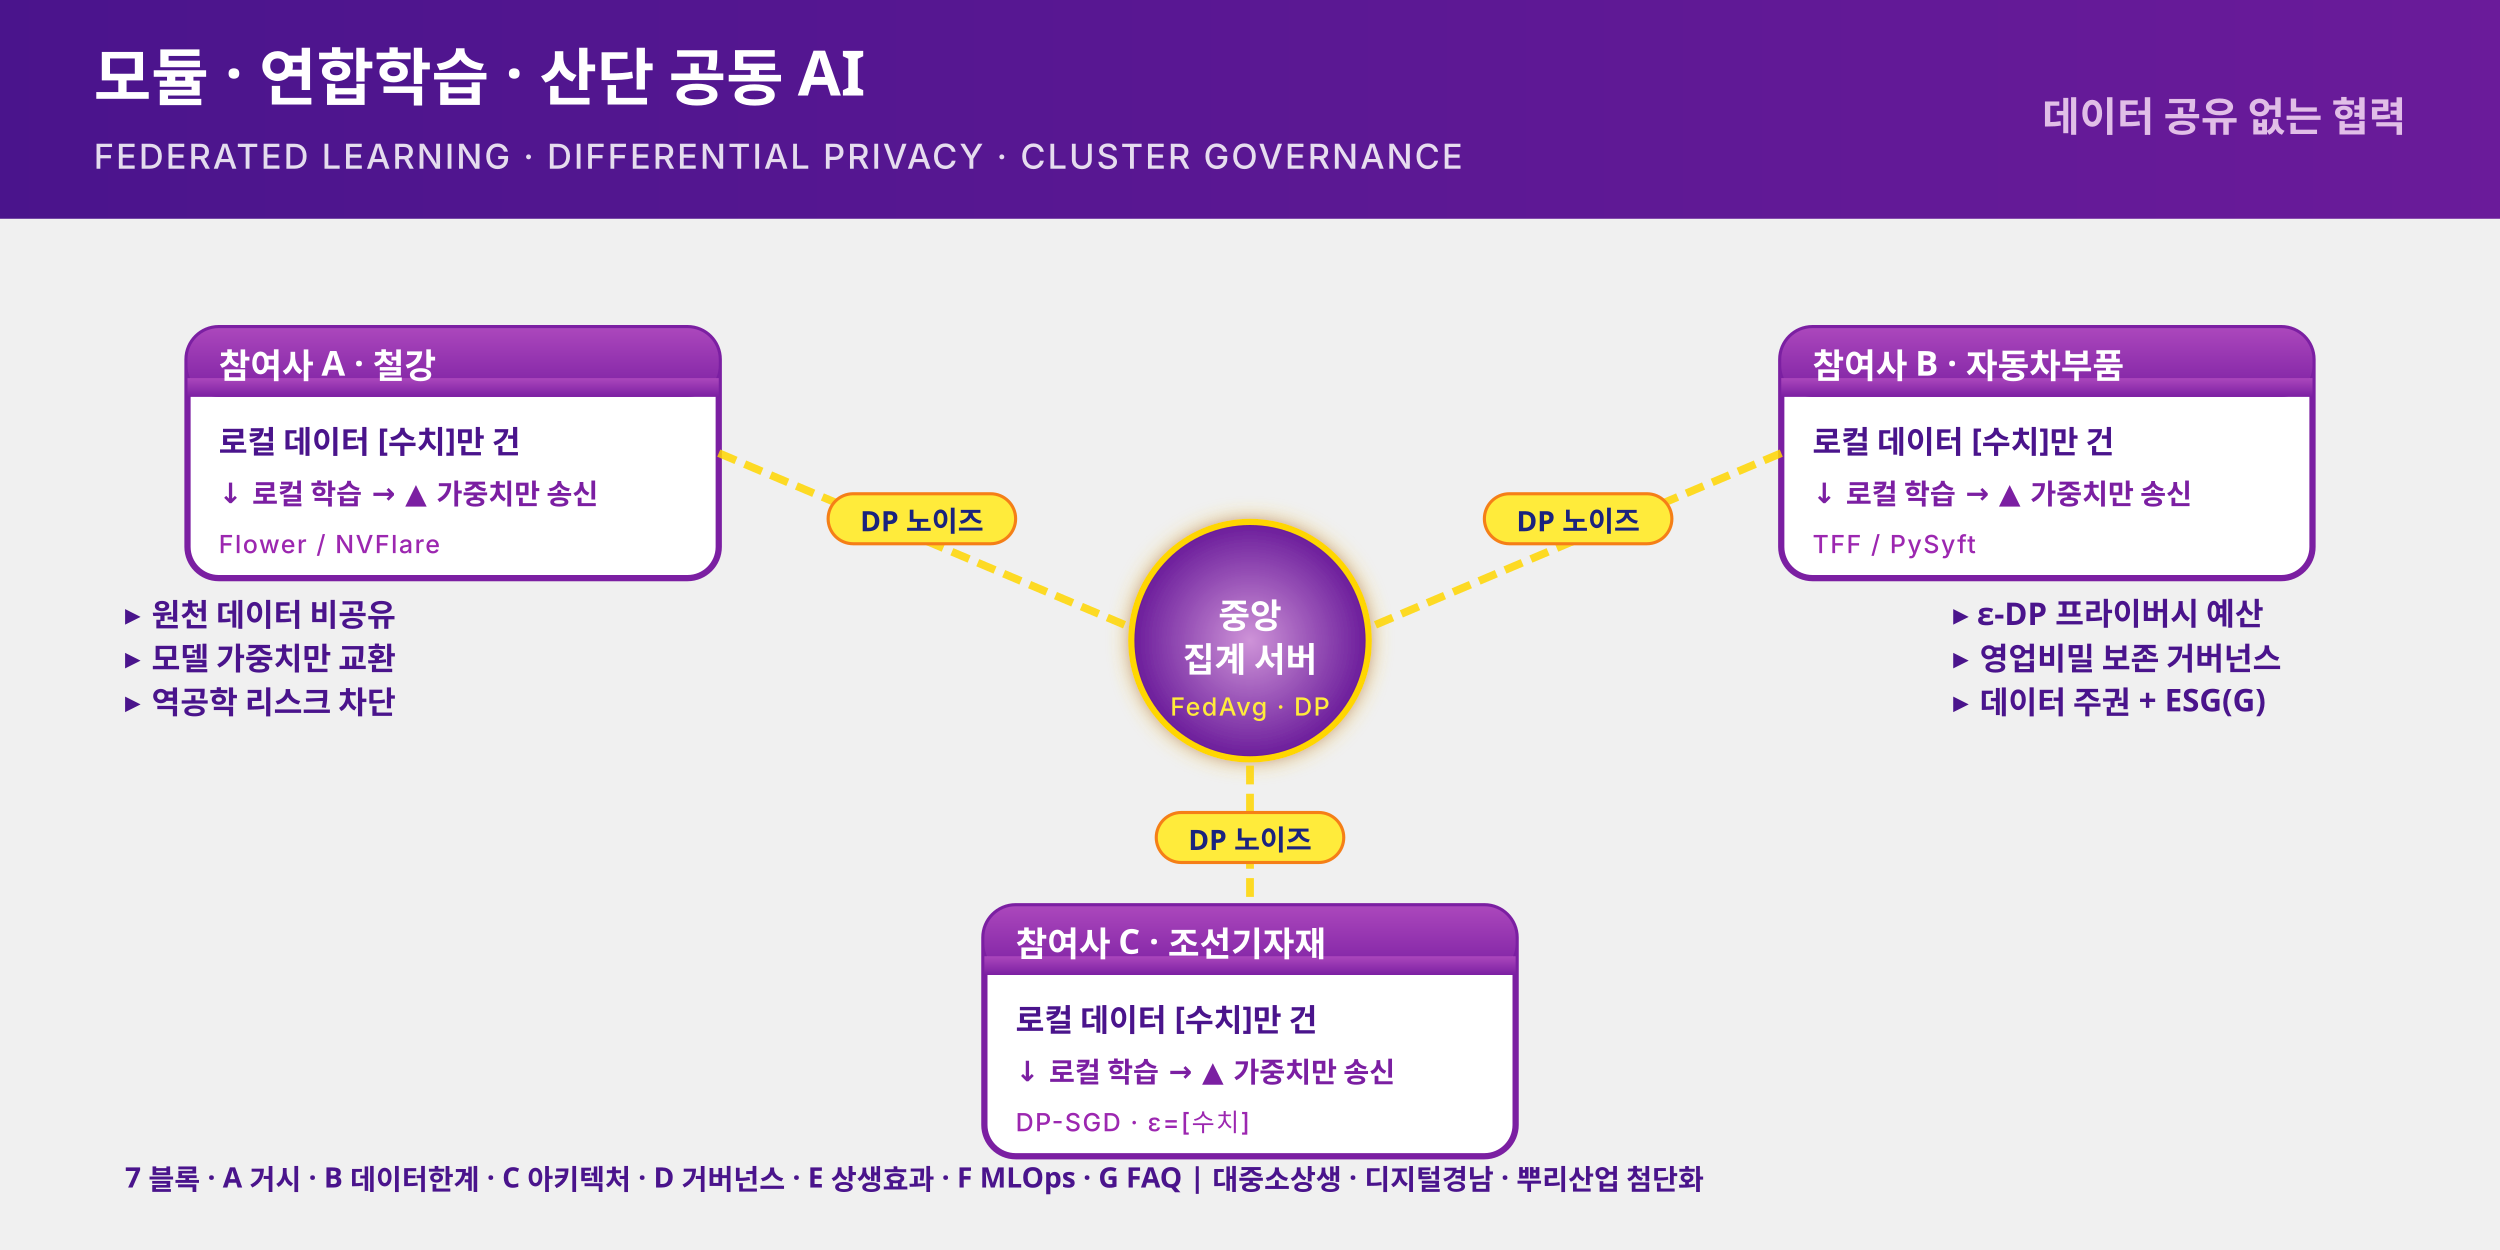
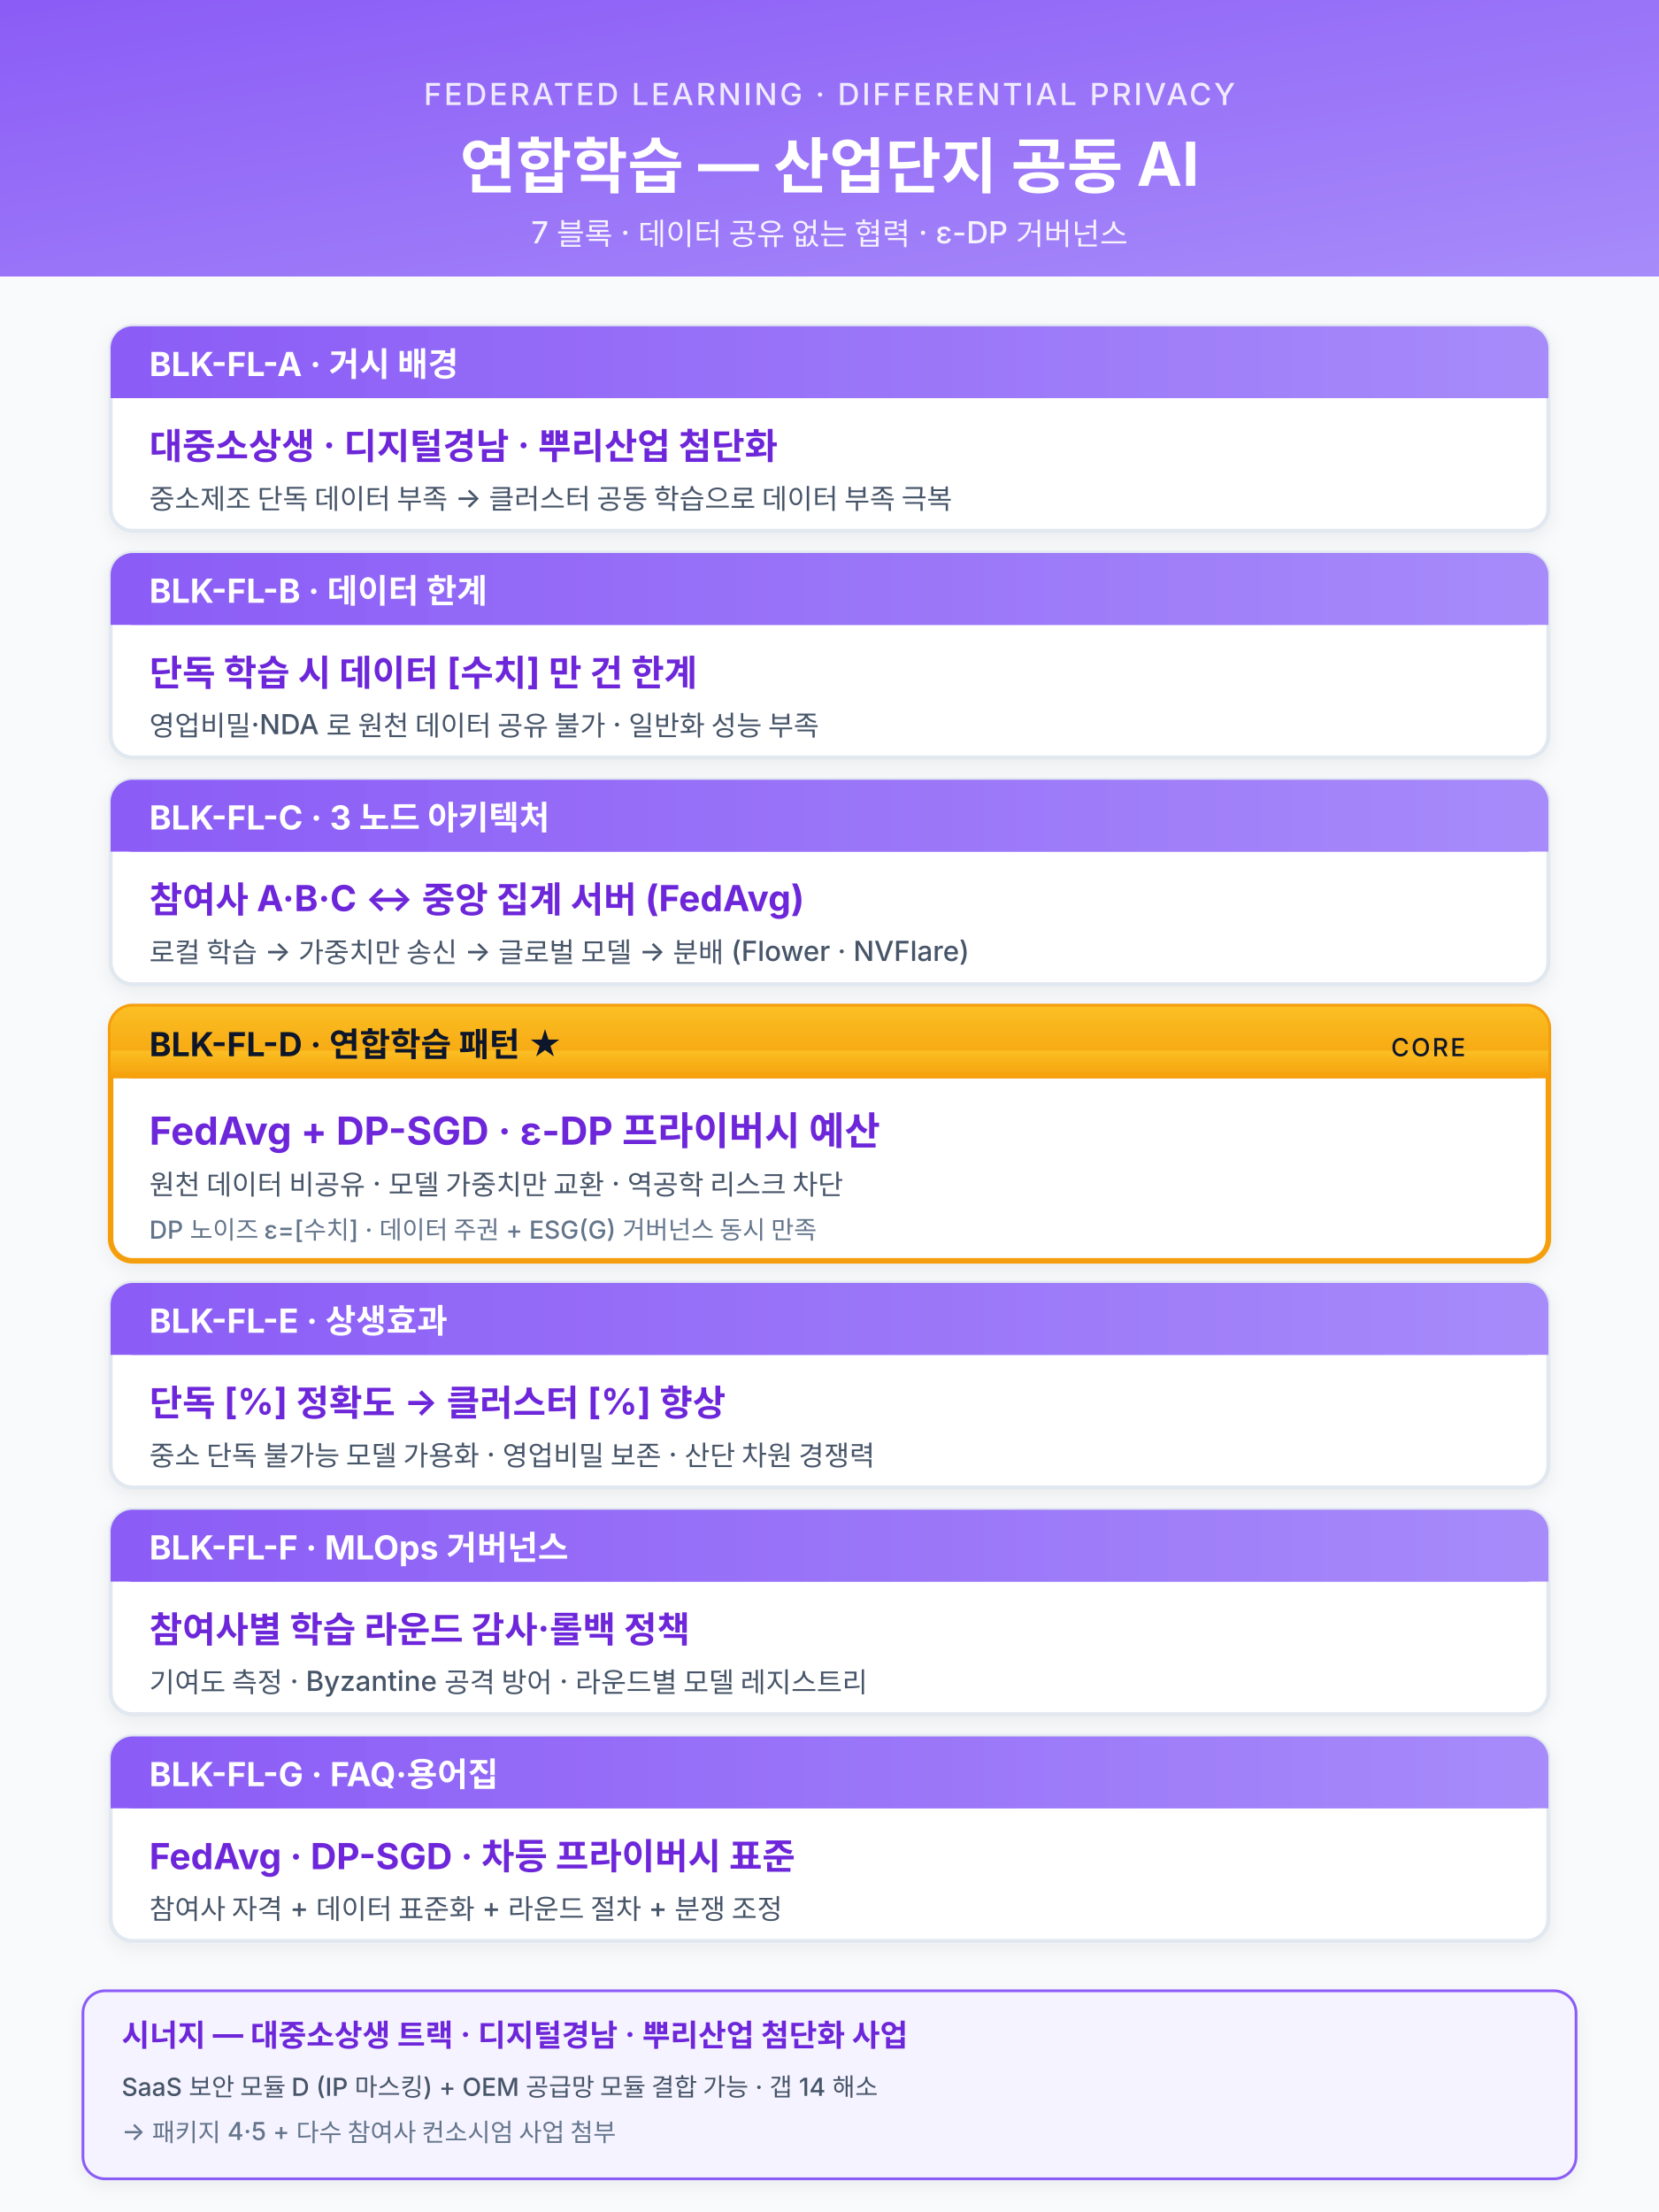
- <svg xmlns="http://www.w3.org/2000/svg" viewBox="0 0 800 400" role="img" aria-label="모듈 — 연합학습·산단 공동 AI (BLK-FL-A~G 7 블록)" class="zoomable">
+ <svg xmlns="http://www.w3.org/2000/svg" viewBox="0 0 600 800" role="img" aria-label="모듈 — 연합학습·산단 공동 AI 7 블록 세로 카드">
  <defs>
-     <linearGradient id="fl-header" x1="0" y1="0" x2="1" y2="0">
-       <stop offset="0%" stop-color="#4A148C" />
-       <stop offset="100%" stop-color="#6A1B9A" />
+     <linearGradient id="fl-header" x1="0" y1="0" x2="1" y2="1">
+       <stop offset="0%" stop-color="#8B5CF6" />
+       <stop offset="100%" stop-color="#A78BFA" />
    </linearGradient>
-     <linearGradient id="fl-node" x1="0" y1="0" x2="0" y2="1">
-       <stop offset="0%" stop-color="#AB47BC" />
-       <stop offset="100%" stop-color="#7B1FA2" />
+     <linearGradient id="fl-card" x1="0" y1="0" x2="1" y2="0">
+       <stop offset="0%" stop-color="#8B5CF6" />
+       <stop offset="100%" stop-color="#A78BFA" />
    </linearGradient>
-     <radialGradient id="fl-server" cx="50%" cy="50%" r="50%">
-       <stop offset="0%" stop-color="#CE93D8" />
-       <stop offset="100%" stop-color="#6A1B9A" />
-     </radialGradient>
-     <filter id="fl-glow" x="-50%" y="-50%" width="200%" height="200%">
-       <feGaussianBlur stdDeviation="3" result="b" />
-       <feMerge>
-         <feMergeNode in="b" />
-         <feMergeNode in="SourceGraphic" />
-       </feMerge>
+     <linearGradient id="fl-star" x1="0" y1="0" x2="0" y2="1">
+       <stop offset="0%" stop-color="#FBBF24" />
+       <stop offset="100%" stop-color="#F59E0B" />
+     </linearGradient>
+     <filter id="fl-shadow" x="-20%" y="-20%" width="140%" height="140%">
+       <feDropShadow dx="0" dy="4" stdDeviation="6" flood-color="#0F172A" flood-opacity="0.08" />
+       <feDropShadow dx="0" dy="2" stdDeviation="3" flood-color="#0F172A" flood-opacity="0.06" />
    </filter>
    <style>
-       .ko { font-family: 'Pretendard', 'Apple SD Gothic Neo', sans-serif; font-weight: 700; }
-       .en { font-family: 'Inter', sans-serif; font-weight: 500; letter-spacing: 0.06em; }
+       .ko { font-family: Pretendard, system-ui, -apple-system, sans-serif; font-weight: 700; }
+       .ko-r { font-family: Pretendard, system-ui, -apple-system, sans-serif; font-weight: 500; }
+       .en { font-family: Pretendard, system-ui, -apple-system, sans-serif; font-weight: 500; letter-spacing: 0.08em; }
    </style>
  </defs>
-   <rect width="800" height="70" fill="url(#fl-header)" />
-   <text x="30" y="32" class="ko" font-size="20" fill="white">모듈 · 연합학습 · 산단 공동 AI</text>
-   <text x="30" y="54" class="en" font-size="11" fill="rgba(255,255,255,0.85)">FEDERATED LEARNING · DIFFERENTIAL PRIVACY · CLUSTER GOVERNANCE</text>
-   <text x="770" y="42" class="ko" font-size="13" fill="#E1BEE7" text-anchor="end">데이터 공유 없는 협력</text>
-   <g transform="translate(360, 165)" filter="url(#fl-glow)">
-     <circle cx="40" cy="40" r="38" fill="url(#fl-server)" stroke="#FFD600" stroke-width="2" />
-     <text x="40" y="36" text-anchor="middle" class="ko" font-size="11" fill="white">중앙</text>
-     <text x="40" y="50" text-anchor="middle" class="ko" font-size="11" fill="white">집계 서버</text>
-     <text x="40" y="64" text-anchor="middle" class="en" font-size="8" fill="#FFEB3B">FedAvg · DP</text>
+   <rect width="600" height="800" fill="#F8FAFC" />
+   <rect width="600" height="100" fill="url(#fl-header)" />
+   <text x="300" y="38" text-anchor="middle" class="en" font-size="11" fill="rgba(255,255,255,0.85)">FEDERATED LEARNING · DIFFERENTIAL PRIVACY</text>
+   <text x="300" y="68" text-anchor="middle" class="ko" font-size="22" fill="white">연합학습 — 산업단지 공동 AI</text>
+   <text x="300" y="88" text-anchor="middle" class="ko-r" font-size="11" fill="rgba(255,255,255,0.9)">7 블록 · 데이터 공유 없는 협력 · ε-DP 거버넌스</text>
+   <g transform="translate(40, 118)" filter="url(#fl-shadow)">
+     <rect width="520" height="74" rx="8" fill="white" stroke="#E2E8F0" stroke-width="1.5" />
+     <rect width="520" height="26" rx="8" fill="url(#fl-card)" />
+     <rect y="16" width="520" height="10" fill="url(#fl-card)" />
+     <text x="14" y="18" class="ko" font-size="12" fill="white">BLK-FL-A · 거시 배경</text>
+     <text x="14" y="48" class="ko" font-size="13" fill="#6D28D9">대중소상생 · 디지털경남 · 뿌리산업 첨단화</text>
+     <text x="14" y="66" class="ko-r" font-size="10" fill="#475569">중소제조 단독 데이터 부족 → 클러스터 공동 학습으로 데이터 부족 극복</text>
  </g>
-   <g transform="translate(60, 105)">
-     <rect width="170" height="80" rx="10" fill="white" stroke="#7B1FA2" stroke-width="2" />
-     <rect width="170" height="22" rx="10" fill="url(#fl-node)" />
-     <rect y="16" width="170" height="6" fill="url(#fl-node)" />
-     <text x="10" y="16" class="ko" font-size="11" fill="white">참여사 A · 철강</text>
-     <text x="10" y="40" class="ko" font-size="10" fill="#4A148C">로컬 데이터 [수치]만 건</text>
-     <text x="10" y="56" class="ko" font-size="9" fill="#7B1FA2">↓ 로컬 학습 → ▲ 가중치만 송신</text>
-     <text x="10" y="72" class="en" font-size="8" fill="#9C27B0">Flower / NVFlare</text>
+   <g transform="translate(40, 200)" filter="url(#fl-shadow)">
+     <rect width="520" height="74" rx="8" fill="white" stroke="#E2E8F0" stroke-width="1.5" />
+     <rect width="520" height="26" rx="8" fill="url(#fl-card)" />
+     <rect y="16" width="520" height="10" fill="url(#fl-card)" />
+     <text x="14" y="18" class="ko" font-size="12" fill="white">BLK-FL-B · 데이터 한계</text>
+     <text x="14" y="48" class="ko" font-size="13" fill="#6D28D9">단독 학습 시 데이터 [수치] 만 건 한계</text>
+     <text x="14" y="66" class="ko-r" font-size="10" fill="#475569">영업비밀·NDA 로 원천 데이터 공유 불가 · 일반화 성능 부족</text>
  </g>
-   <g transform="translate(570, 105)">
-     <rect width="170" height="80" rx="10" fill="white" stroke="#7B1FA2" stroke-width="2" />
-     <rect width="170" height="22" rx="10" fill="url(#fl-node)" />
-     <rect y="16" width="170" height="6" fill="url(#fl-node)" />
-     <text x="10" y="16" class="ko" font-size="11" fill="white">참여사 B · 자동차부품</text>
-     <text x="10" y="40" class="ko" font-size="10" fill="#4A148C">로컬 데이터 [수치]만 건</text>
-     <text x="10" y="56" class="ko" font-size="9" fill="#7B1FA2">↓ 로컬 학습 → ▲ 가중치만 송신</text>
-     <text x="10" y="72" class="en" font-size="8" fill="#9C27B0">TFF / PySyft</text>
+   <g transform="translate(40, 282)" filter="url(#fl-shadow)">
+     <rect width="520" height="74" rx="8" fill="white" stroke="#E2E8F0" stroke-width="1.5" />
+     <rect width="520" height="26" rx="8" fill="url(#fl-card)" />
+     <rect y="16" width="520" height="10" fill="url(#fl-card)" />
+     <text x="14" y="18" class="ko" font-size="12" fill="white">BLK-FL-C · 3 노드 아키텍처</text>
+     <text x="14" y="48" class="ko" font-size="13" fill="#6D28D9">참여사 A·B·C ↔ 중앙 집계 서버 (FedAvg)</text>
+     <text x="14" y="66" class="ko-r" font-size="10" fill="#475569">로컬 학습 → 가중치만 송신 → 글로벌 모델 → 분배 (Flower · NVFlare)</text>
  </g>
-   <g transform="translate(315, 290)">
-     <rect width="170" height="80" rx="10" fill="white" stroke="#7B1FA2" stroke-width="2" />
-     <rect width="170" height="22" rx="10" fill="url(#fl-node)" />
-     <rect y="16" width="170" height="6" fill="url(#fl-node)" />
-     <text x="10" y="16" class="ko" font-size="11" fill="white">참여사 C · 조선기자재</text>
-     <text x="10" y="40" class="ko" font-size="10" fill="#4A148C">로컬 데이터 [수치]만 건</text>
-     <text x="10" y="56" class="ko" font-size="9" fill="#7B1FA2">↓ 로컬 학습 → ▲ 가중치만 송신</text>
-     <text x="10" y="72" class="en" font-size="8" fill="#9C27B0">DP-SGD · ε=[수치]</text>
+   <g transform="translate(40, 364)" filter="url(#fl-shadow)">
+     <rect width="520" height="92" rx="8" fill="white" stroke="#F59E0B" stroke-width="2" />
+     <rect width="520" height="26" rx="8" fill="url(#fl-star)" />
+     <rect y="16" width="520" height="10" fill="url(#fl-star)" />
+     <text x="14" y="18" class="ko" font-size="12" fill="#0F172A">BLK-FL-D · 연합학습 패턴 ★</text>
+     <text x="490" y="18" text-anchor="end" class="en" font-size="9" fill="#0F172A">CORE</text>
+     <text x="14" y="50" class="ko" font-size="14" fill="#6D28D9">FedAvg + DP-SGD · ε-DP 프라이버시 예산</text>
+     <text x="14" y="68" class="ko-r" font-size="10" fill="#475569">원천 데이터 비공유 · 모델 가중치만 교환 · 역공학 리스크 차단</text>
+     <text x="14" y="84" class="ko-r" font-size="9" fill="#64748B">DP 노이즈 ε=[수치] · 데이터 주권 + ESG(G) 거버넌스 동시 만족</text>
  </g>
-   <g stroke="#FFD600" stroke-width="2.5" fill="none" stroke-dasharray="6 3" opacity="0.85">
-     <path d="M 230 145 L 360 200" />
-     <path d="M 570 145 L 440 200" />
-     <path d="M 400 245 L 400 290" />
+   <g transform="translate(40, 464)" filter="url(#fl-shadow)">
+     <rect width="520" height="74" rx="8" fill="white" stroke="#E2E8F0" stroke-width="1.5" />
+     <rect width="520" height="26" rx="8" fill="url(#fl-card)" />
+     <rect y="16" width="520" height="10" fill="url(#fl-card)" />
+     <text x="14" y="18" class="ko" font-size="12" fill="white">BLK-FL-E · 상생효과</text>
+     <text x="14" y="48" class="ko" font-size="13" fill="#6D28D9">단독 [%] 정확도 → 클러스터 [%] 향상</text>
+     <text x="14" y="66" class="ko-r" font-size="10" fill="#475569">중소 단독 불가능 모델 가용화 · 영업비밀 보존 · 산단 차원 경쟁력</text>
  </g>
-   <g transform="translate(265, 158)">
-     <rect x="0" y="0" width="60" height="16" rx="8" fill="#FFEB3B" stroke="#F57F17" />
-     <text x="30" y="12" text-anchor="middle" class="ko" font-size="9" fill="#1A237E">DP 노이즈</text>
+   <g transform="translate(40, 546)" filter="url(#fl-shadow)">
+     <rect width="520" height="74" rx="8" fill="white" stroke="#E2E8F0" stroke-width="1.5" />
+     <rect width="520" height="26" rx="8" fill="url(#fl-card)" />
+     <rect y="16" width="520" height="10" fill="url(#fl-card)" />
+     <text x="14" y="18" class="ko" font-size="12" fill="white">BLK-FL-F · MLOps 거버넌스</text>
+     <text x="14" y="48" class="ko" font-size="13" fill="#6D28D9">참여사별 학습 라운드 감사·롤백 정책</text>
+     <text x="14" y="66" class="ko-r" font-size="10" fill="#475569">기여도 측정 · Byzantine 공격 방어 · 라운드별 모델 레지스트리</text>
  </g>
-   <g transform="translate(475, 158)">
-     <rect x="0" y="0" width="60" height="16" rx="8" fill="#FFEB3B" stroke="#F57F17" />
-     <text x="30" y="12" text-anchor="middle" class="ko" font-size="9" fill="#1A237E">DP 노이즈</text>
+   <g transform="translate(40, 628)" filter="url(#fl-shadow)">
+     <rect width="520" height="74" rx="8" fill="white" stroke="#E2E8F0" stroke-width="1.5" />
+     <rect width="520" height="26" rx="8" fill="url(#fl-card)" />
+     <rect y="16" width="520" height="10" fill="url(#fl-card)" />
+     <text x="14" y="18" class="ko" font-size="12" fill="white">BLK-FL-G · FAQ·용어집</text>
+     <text x="14" y="48" class="ko" font-size="13" fill="#6D28D9">FedAvg · DP-SGD · 차등 프라이버시 표준</text>
+     <text x="14" y="66" class="ko-r" font-size="10" fill="#475569">참여사 자격 + 데이터 표준화 + 라운드 절차 + 분쟁 조정</text>
  </g>
-   <g transform="translate(370, 260)">
-     <rect x="0" y="0" width="60" height="16" rx="8" fill="#FFEB3B" stroke="#F57F17" />
-     <text x="30" y="12" text-anchor="middle" class="ko" font-size="9" fill="#1A237E">DP 노이즈</text>
-   </g>
-   <g transform="translate(40, 200)" font-size="10" class="ko" fill="#4A148C">
-     <text x="0" y="0" font-weight="700">▸ 원천 데이터 비공유</text>
-     <text x="0" y="14">▸ 모델 가중치만 교환</text>
-     <text x="0" y="28">▸ 역공학 리스크 차단</text>
-   </g>
-   <g transform="translate(625, 200)" font-size="10" class="ko" fill="#4A148C">
-     <text x="0" y="0" font-weight="700">▸ ε-DP 프라이버시 예산</text>
-     <text x="0" y="14">▸ 영업비밀 보존 거버넌스</text>
-     <text x="0" y="28">▸ 데이터 주권 + ESG(G)</text>
-   </g>
-   <g transform="translate(40, 380)" font-size="9" class="ko" fill="#4A148C">
-     <text x="0" y="0" font-weight="700">7 블록 · A 거시 · B 데이터한계 · C 아키텍처 · D 거버넌스 · E 상생효과 · F MLOps · G FAQ      |      대중소상생 · 디지털경남 · 뿌리산업 첨단화</text>
+   <g transform="translate(30, 720)" filter="url(#fl-shadow)">
+     <rect width="540" height="68" rx="8" fill="#F5F3FF" stroke="#8B5CF6" stroke-width="1" />
+     <text x="14" y="20" class="ko" font-size="11" fill="#6D28D9">시너지 — 대중소상생 트랙 · 디지털경남 · 뿌리산업 첨단화 사업</text>
+     <text x="14" y="38" class="ko-r" font-size="9" fill="#475569">SaaS 보안 모듈 D (IP 마스킹) + OEM 공급망 모듈 결합 가능 · 갭 14 해소</text>
+     <text x="14" y="54" class="ko-r" font-size="9" fill="#64748B">→ 패키지 4·5 + 다수 참여사 컨소시엄 사업 첨부</text>
  </g>
</svg>
